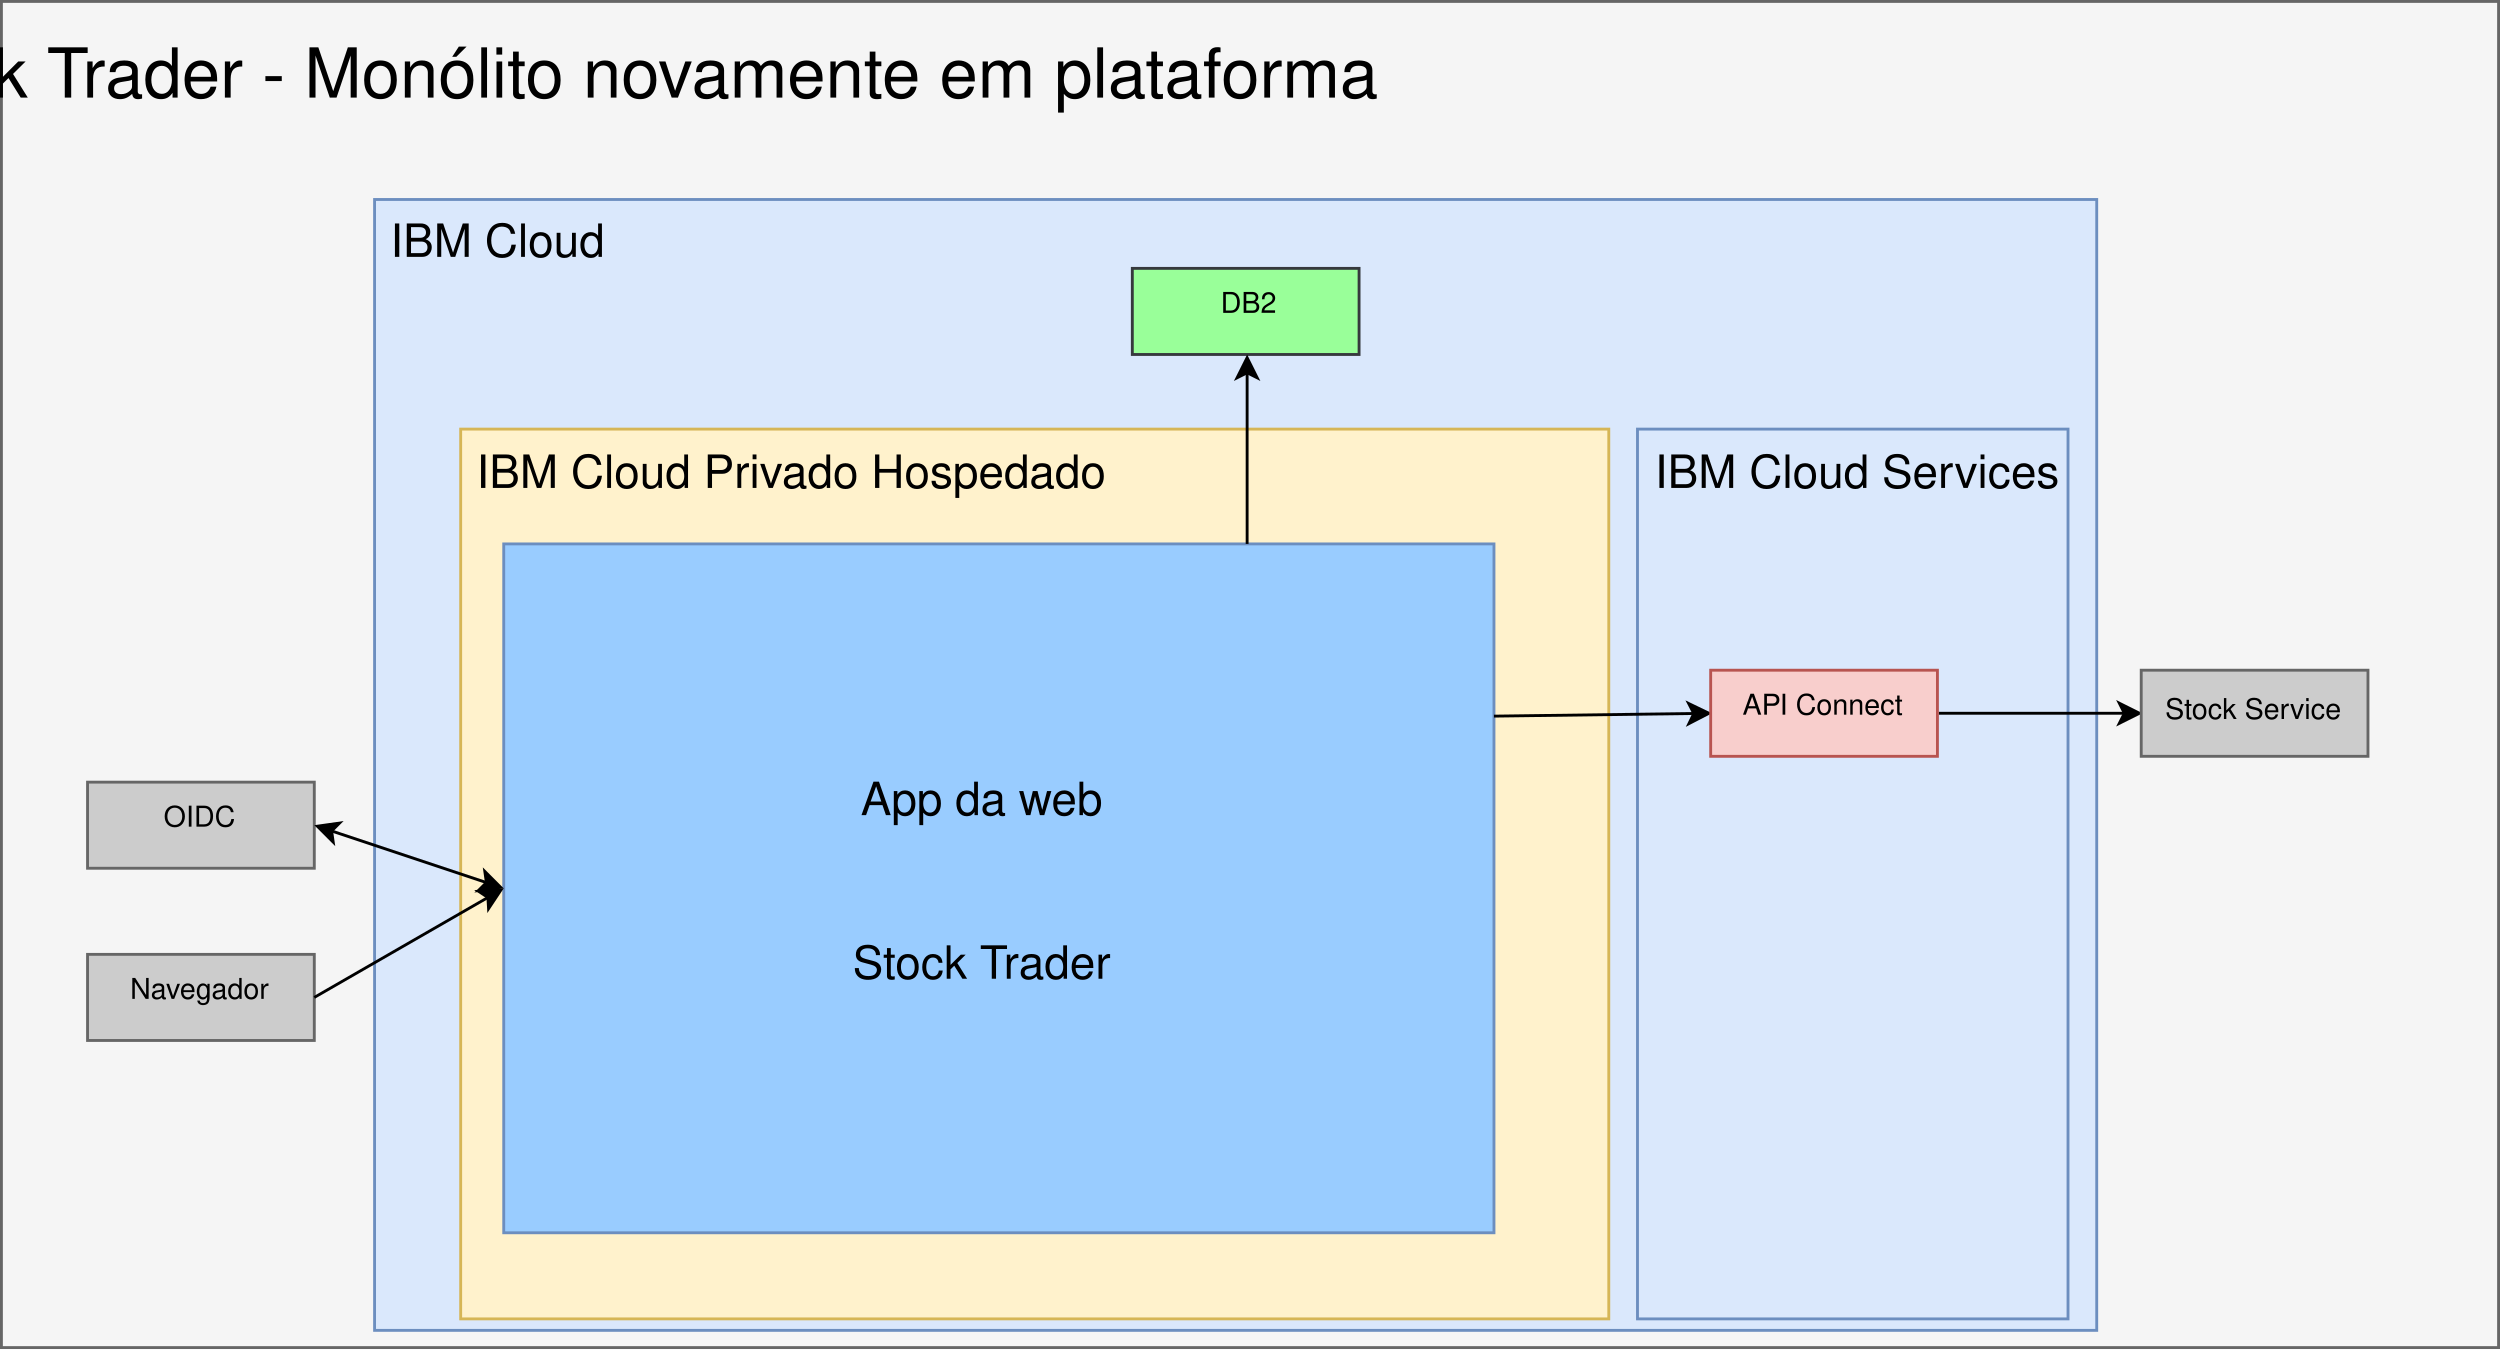
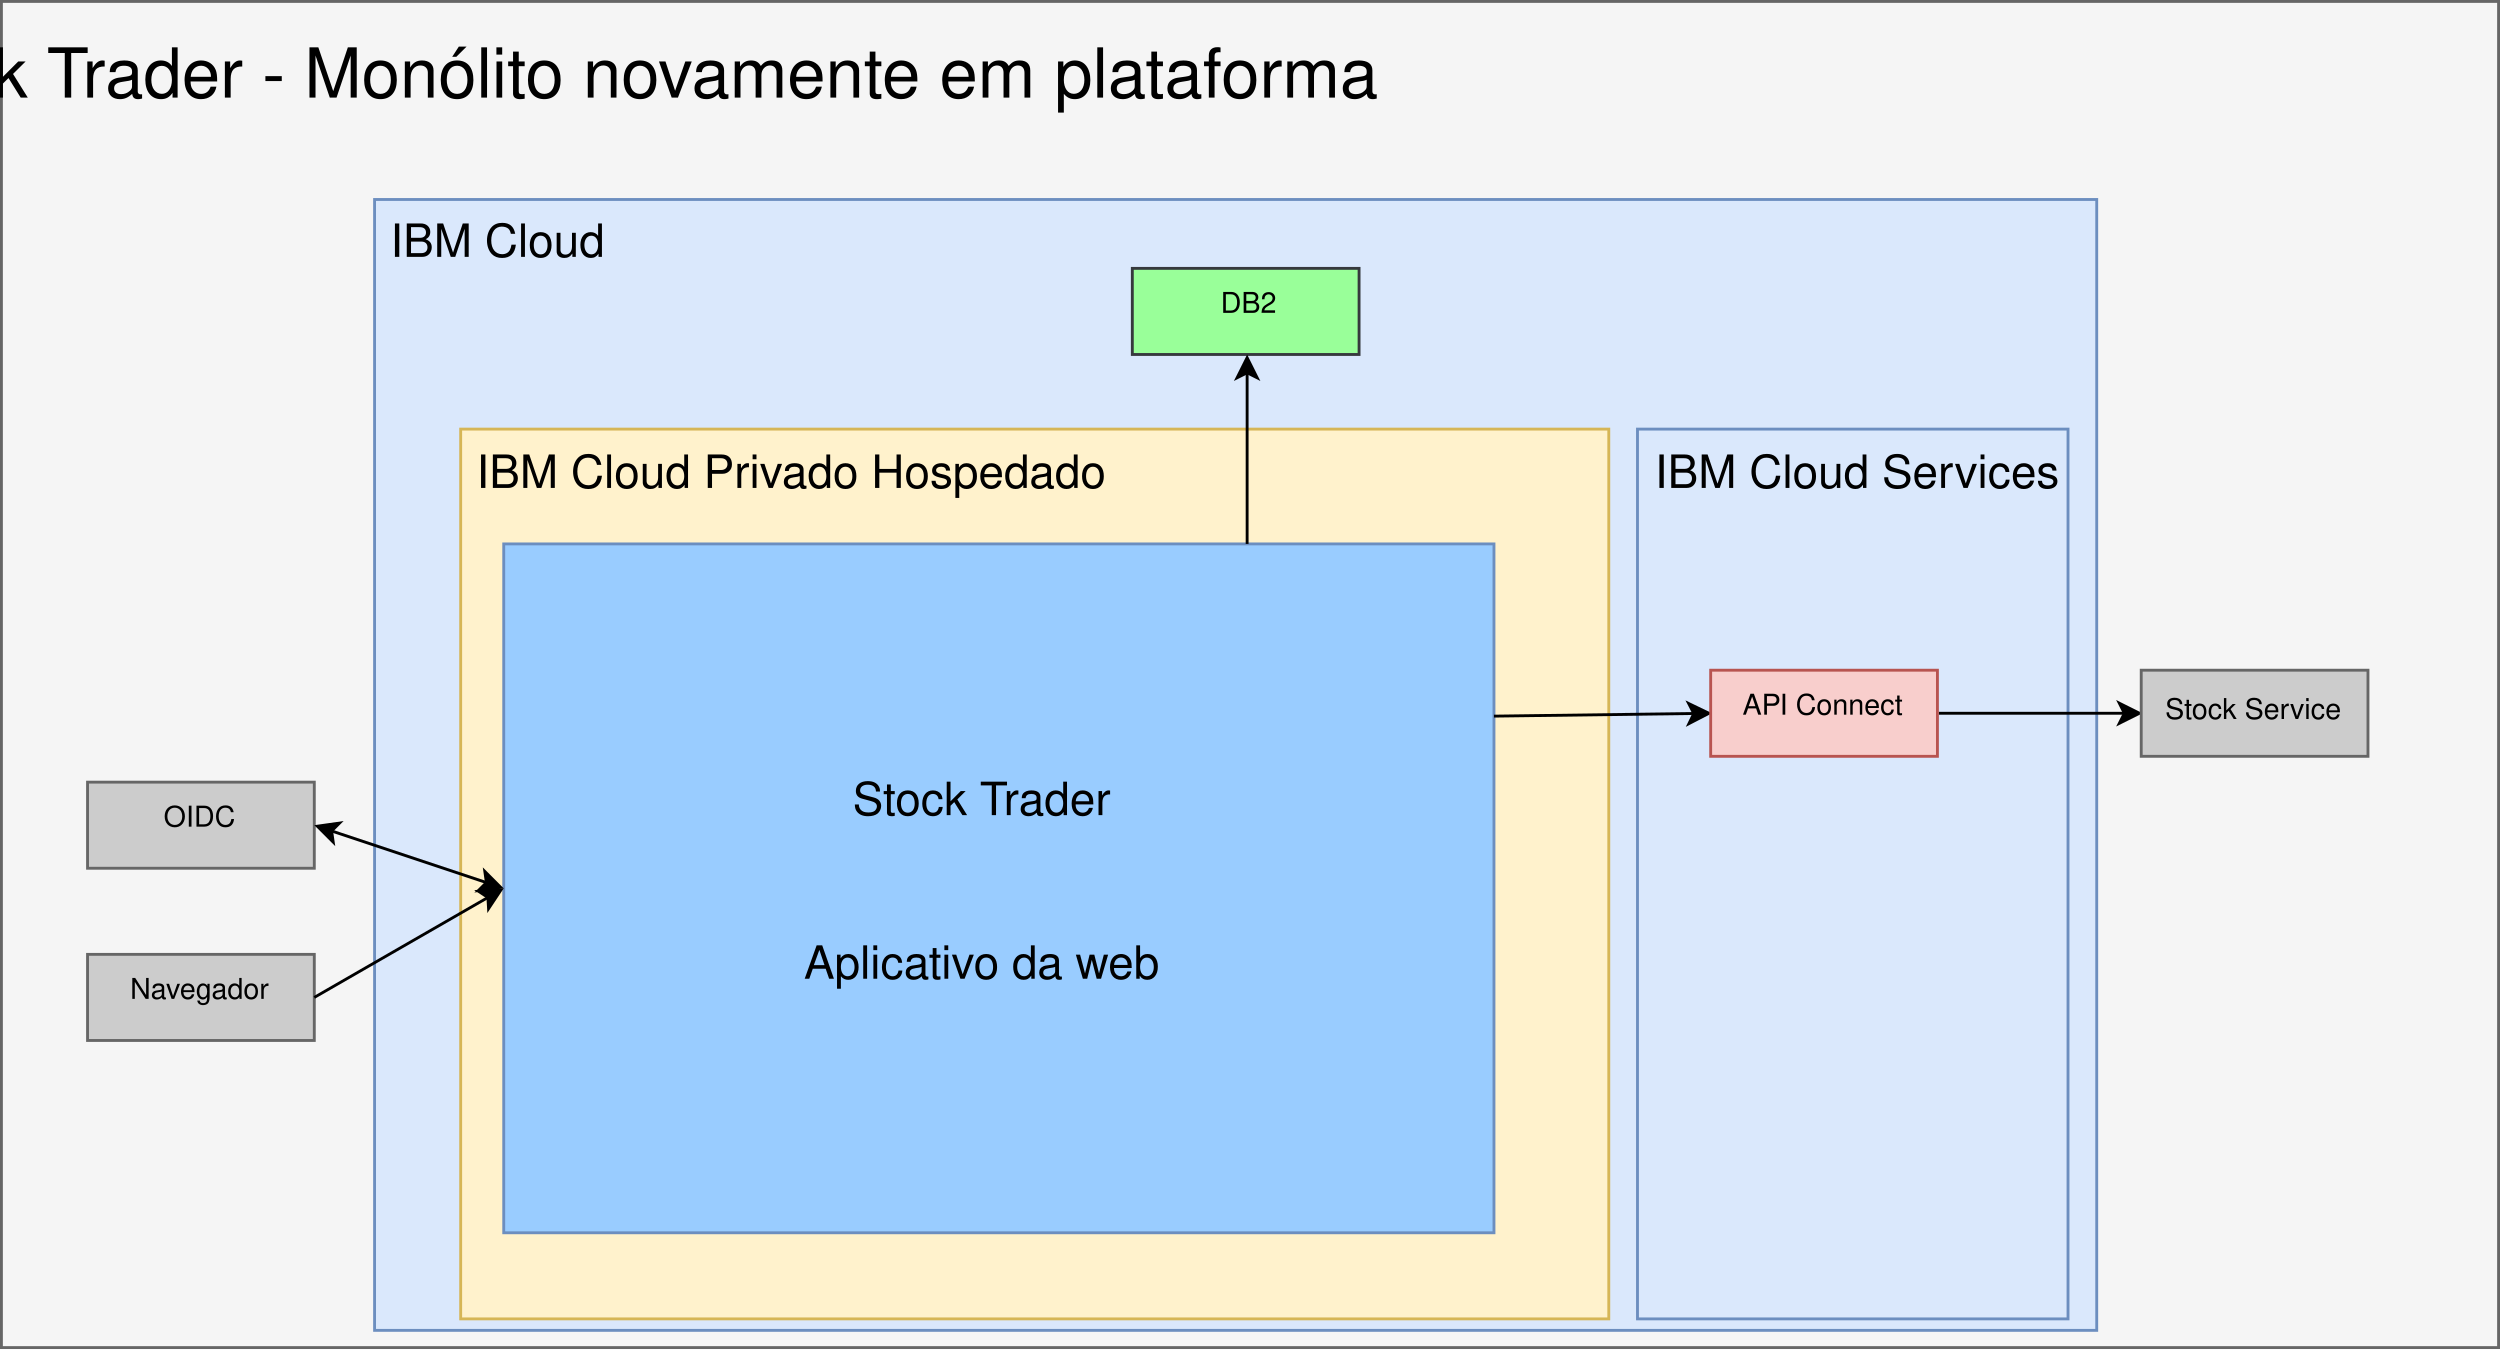
<svg xmlns="http://www.w3.org/2000/svg" width="871px" height="470px" version="1.1">
  <g transform="translate(.5 .5)">
    <g pointer-events="none">
      <rect width="870" height="469" fill="#f5f5f5" stroke="#666" />
      <rect x="130" y="69" width="600" height="394" fill="#dae8fc" stroke="#6c8ebf" />
      <rect x="570" y="149" width="150" height="310" fill="#dae8fc" stroke="#6c8ebf" />
    </g>
    <g font-family="Helvetica" font-size="24px" text-anchor="middle">
      <text x="214.5" y="33.5">Stock Trader - Monólito novamente em plataforma</text>
    </g>
    <rect x="160" y="149" width="400" height="310" fill="#fff2cc" pointer-events="none" stroke="#d6b656" />
    <g font-family="Helvetica" font-size="16px">
      <text x="165.5" y="169.5">IBM Cloud Privado Hospedado</text>
    </g>
    <rect x="394" y="93" width="79" height="30" fill="#9f9" pointer-events="none" stroke="#36393d" />
    <g font-family="Helvetica" font-size="10px" text-anchor="middle">
      <text x="434.5" y="108.5">DB2</text>
    </g>
    <g pointer-events="none">
      <rect x="175" y="189" width="345" height="240" fill="#9cf" stroke="#6c8ebf" />
      <g stroke="#000" stroke-miterlimit="10">
        <path d="m520 249 69.63-0.92" fill="none" />
        <path d="m594.88 248.01-6.95 3.6 1.7-3.53-1.79-3.47z" />
        <path d="m434 189v-59.63" fill="none" />
        <path d="m434 124.12 3.5 7-3.5-1.75-3.5 1.75z" />
      </g>
    </g>
    <g font-family="Helvetica" font-size="16px">
      <text x="135.5" y="89">IBM Cloud</text>
    </g>
    <path d="m675 248h64.63" fill="none" pointer-events="none" stroke="#000" stroke-miterlimit="10" />
    <path d="m744.88 248-7 3.5 1.75-3.5-1.75-3.5z" pointer-events="none" stroke="#000" stroke-miterlimit="10" />
    <g font-family="Helvetica" font-size="16px" text-anchor="middle">
      <text x="646.5" y="169.5">IBM Cloud Services</text>
    </g>
    <rect x="595.5" y="233" width="79" height="30" fill="#f8cecc" pointer-events="none" stroke="#b85450" />
    <g font-family="Helvetica" font-size="10px" text-anchor="middle">
      <text x="634.5" y="248.5">API Connect</text>
    </g>
    <rect x="30" y="332" width="79" height="30" fill="#ccc" pointer-events="none" stroke="#666" />
    <g font-family="Helvetica" font-size="10px" text-anchor="middle">
      <text x="69" y="347.5">Navegador</text>
    </g>
    <rect x="30" y="272" width="79" height="30" fill="#ccc" pointer-events="none" stroke="#666" />
    <g font-family="Helvetica" font-size="10px" text-anchor="middle">
      <text x="69" y="287.5">OIDC</text>
    </g>
    <g pointer-events="none">
      <g stroke="#000" stroke-miterlimit="10">
        <path d="m109 347 60.48-34.82" fill="none" />
        <path d="m174.03 309.56-4.32 6.52-0.23-3.9-3.26-2.16z" />
        <path d="m115.04 289.01 53.92 17.98" fill="none" />
        <path d="m110.06 287.35 7.75-1.1-2.77 2.76 0.55 3.88z" />
        <path d="m173.94 308.65-7.75 1.1 2.77-2.76-0.55-3.88z" />
      </g>
      <rect x="745.5" y="233" width="79" height="30" fill="#ccc" stroke="#666" />
    </g>
    <g font-family="Helvetica" font-size="10px" text-anchor="middle">
      <text x="784.5" y="250">Stock Service</text>
    </g>
    <g font-family="Helvetica" font-size="16px" text-anchor="middle">
-       <text x="341.5" y="283.5">App da web</text>
-       <text x="341.5" y="340.5">Stock Trader</text>
+       <text x="341.5" y="283.5">Stock Trader</text>
+       <text x="341.5" y="340.5">Aplicativo da web</text>
    </g>
  </g>
</svg>
